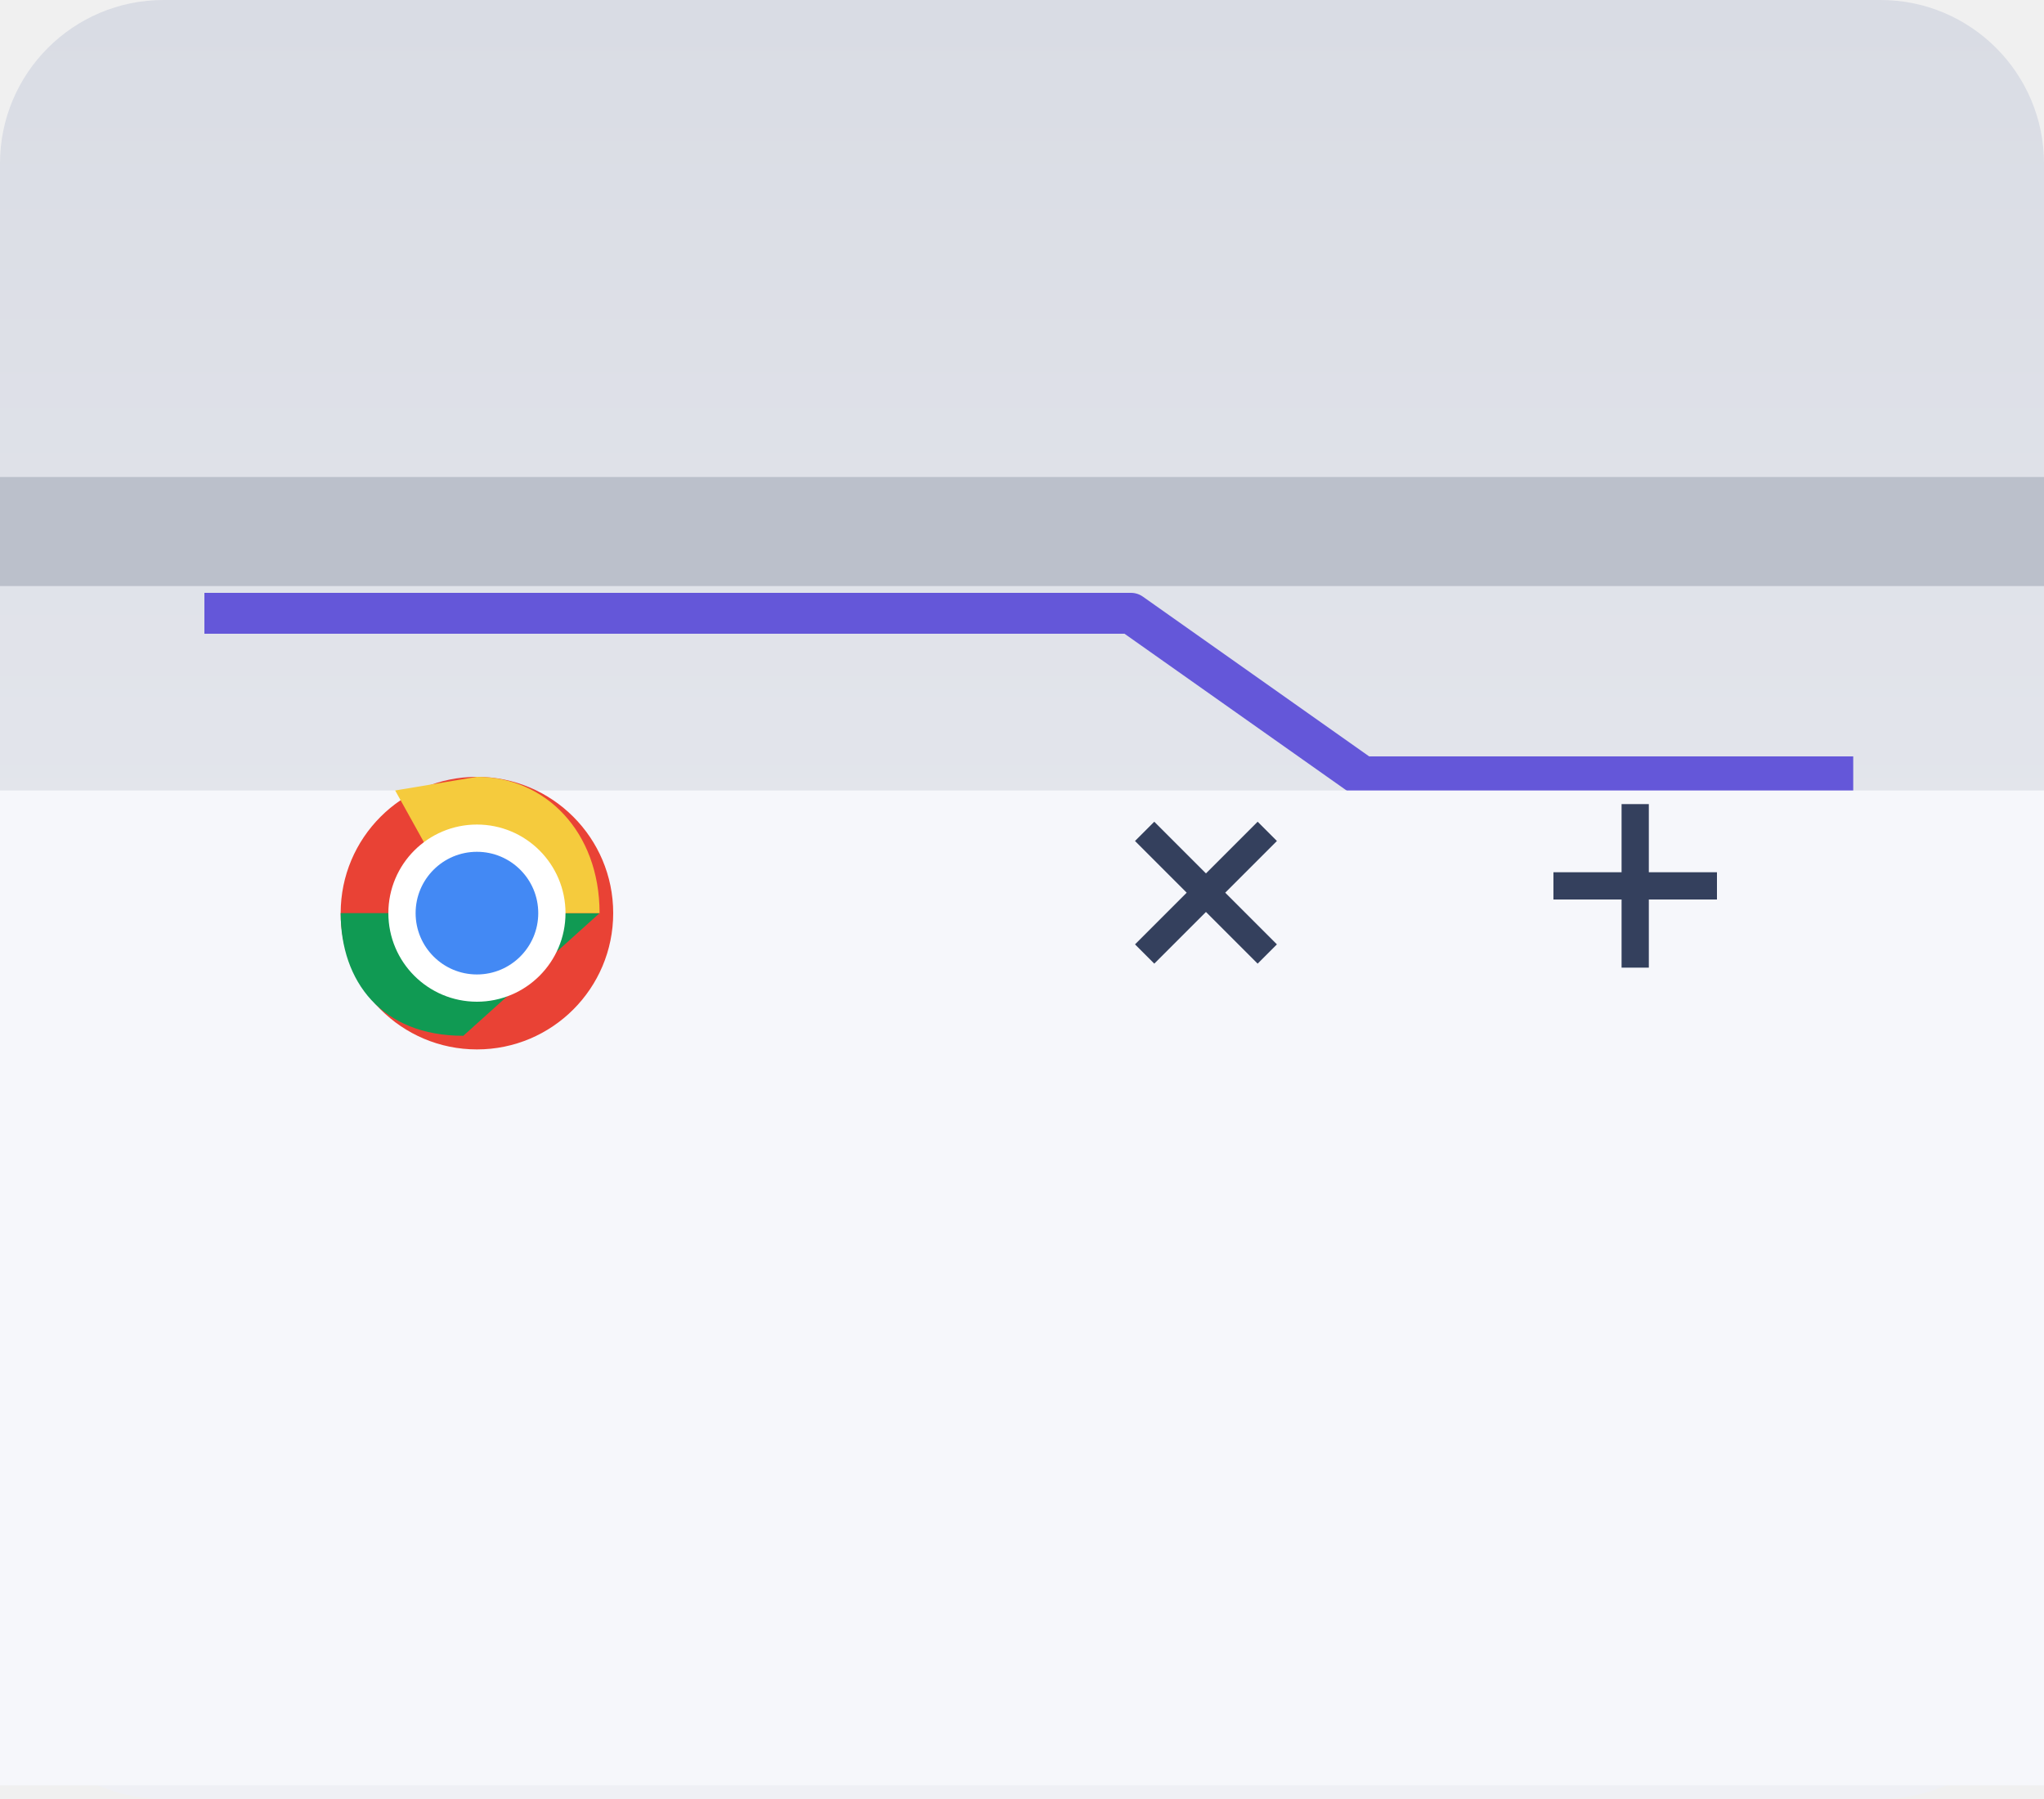
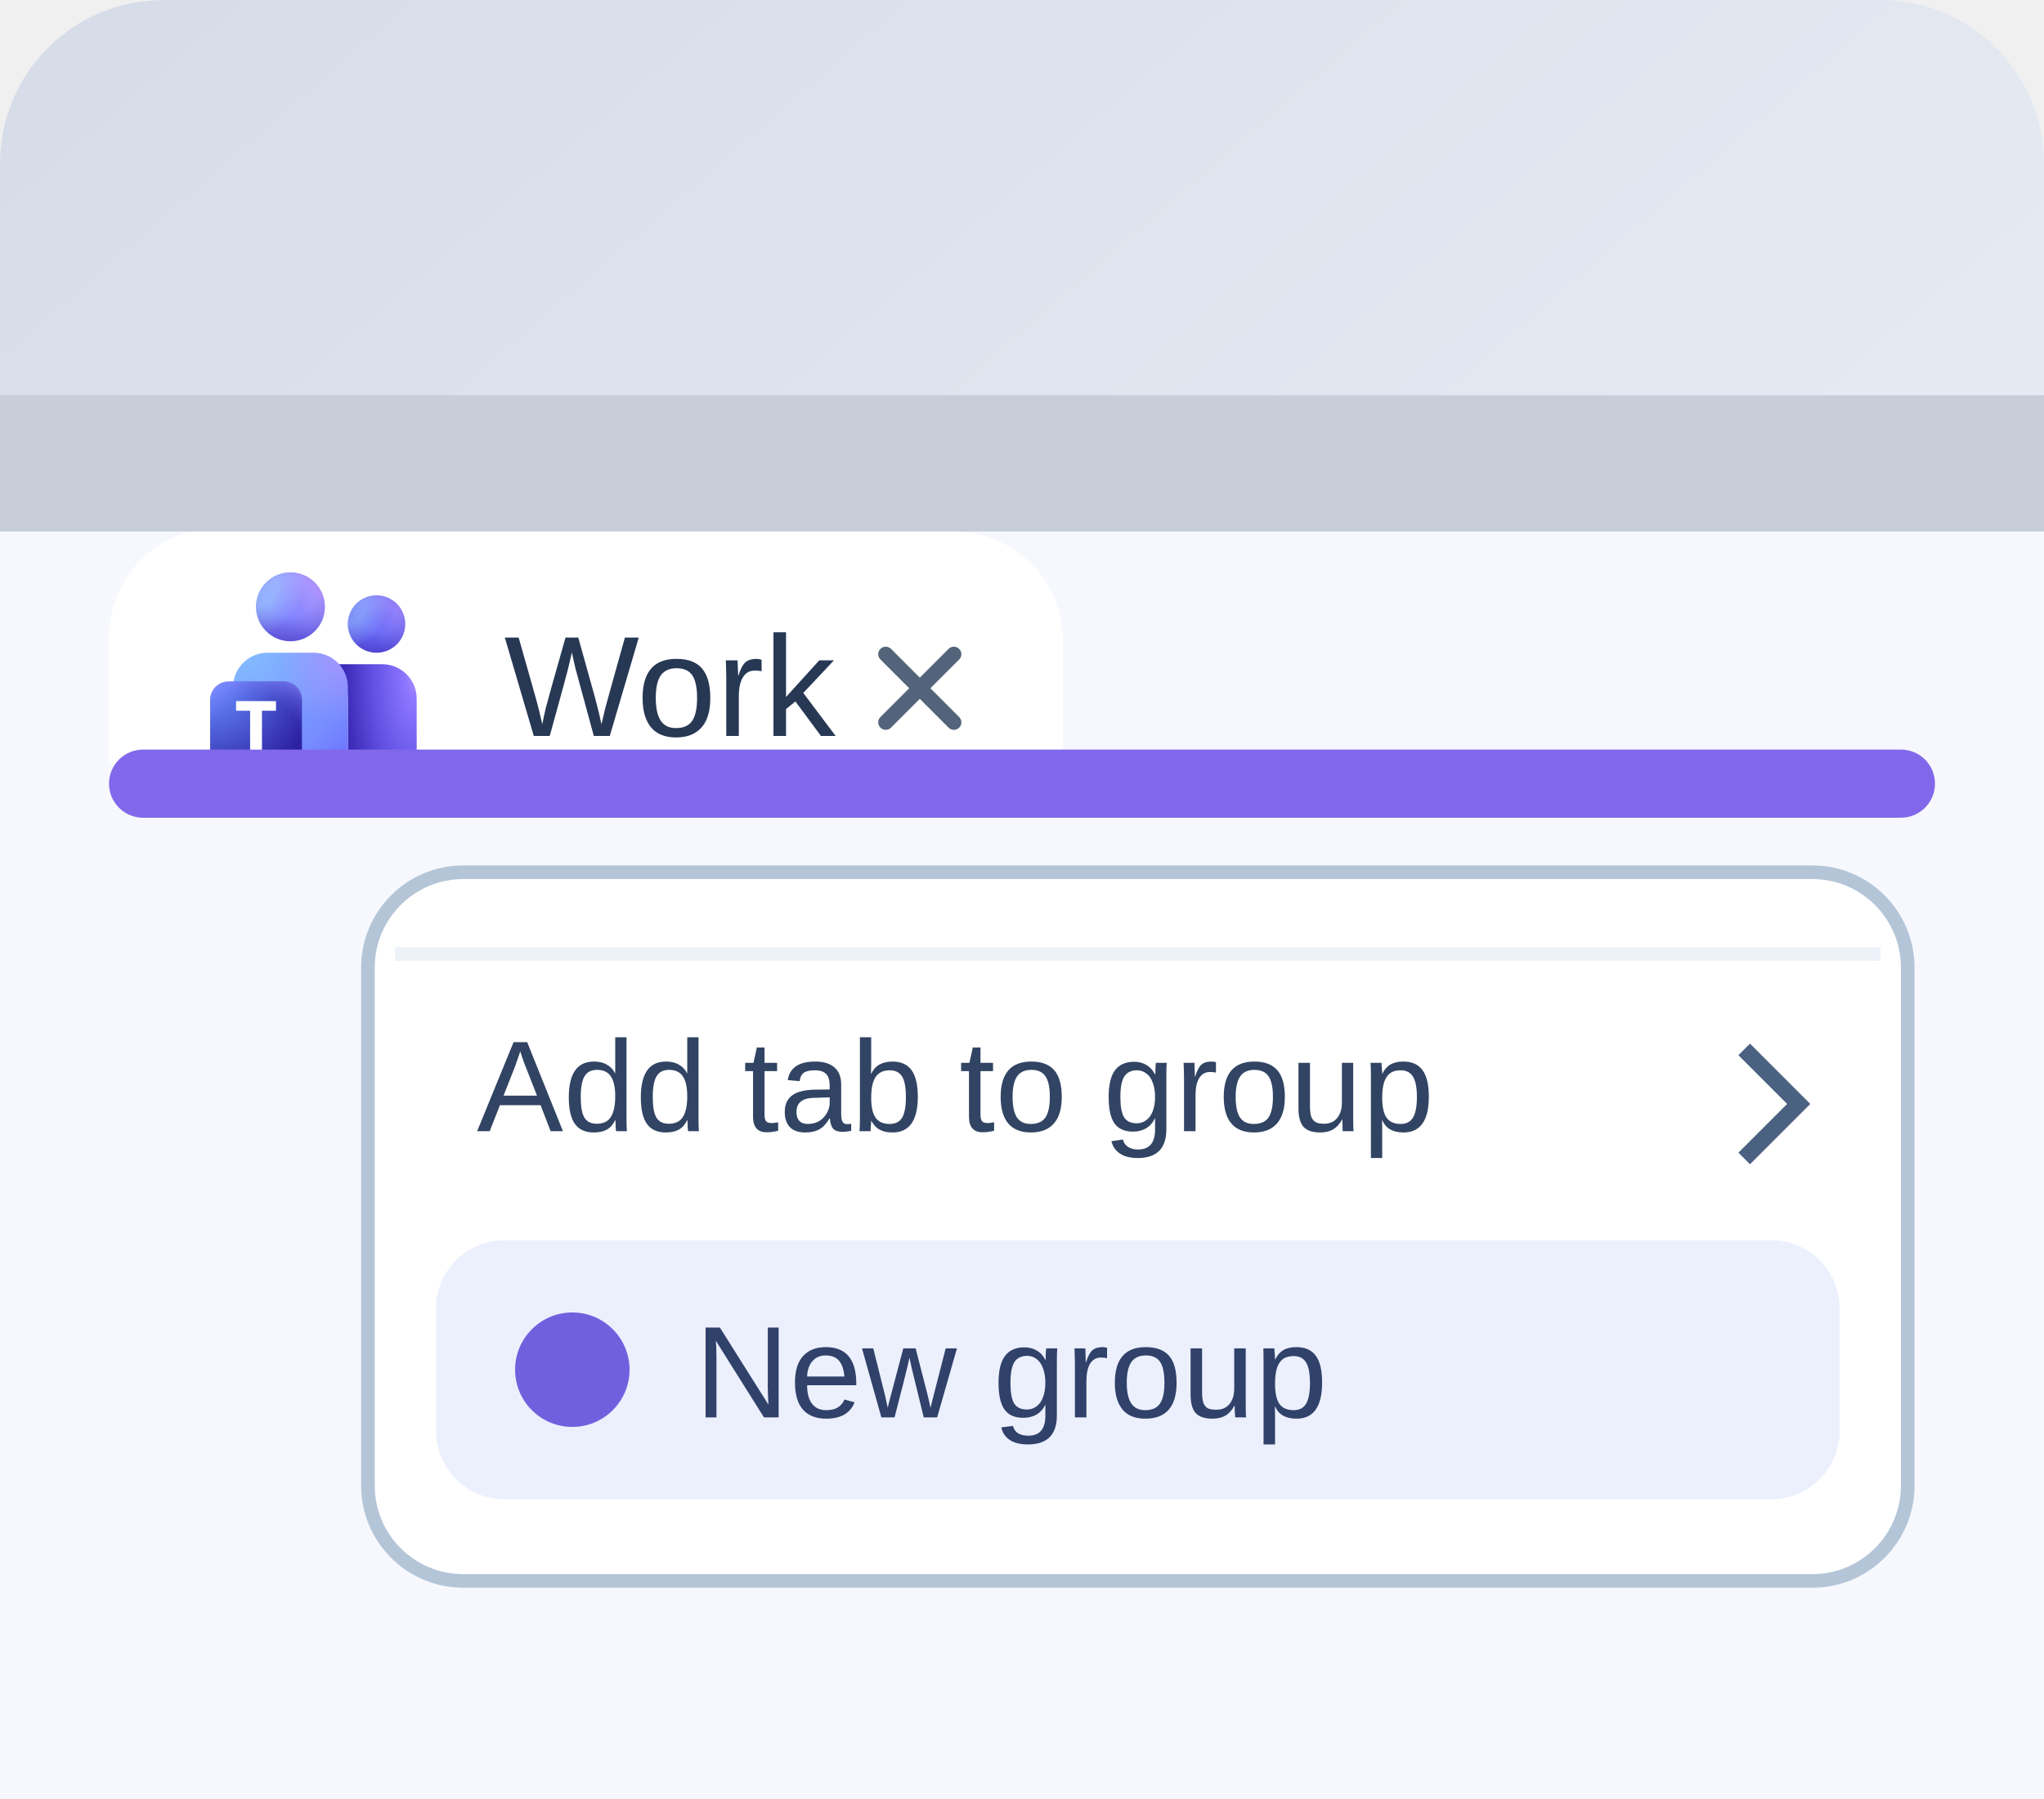
- <svg xmlns="http://www.w3.org/2000/svg" viewBox="0 0 150 132">
+ <svg xmlns="http://www.w3.org/2000/svg" viewBox="0 0 150 132" role="img" aria-labelledby="pTitle">
  <defs>
-     <linearGradient id="d" x1="0" x2="0" y1="0" y2="1">
-       <stop stop-color="#D9DCE4" />
-       <stop offset="1" stop-color="#EFF0F5" />
+     <linearGradient id="bg" x1="0" x2="1" y1="0" y2="1">
+       <stop stop-color="#D6DCE7" />
+       <stop offset="1" stop-color="#EFF3FA" />
    </linearGradient>
  </defs>
-   <rect width="150" height="132" rx="12" fill="url(#d)" />
-   <rect x="0" y="35" width="150" height="8" fill="#BBC0CB" />
-   <path d="M15 45h68l17 12h36" fill="none" stroke="#6457D9" stroke-width="3" stroke-linejoin="round" />
-   <rect x="0" y="58" width="150" height="73" fill="#F6F7FB" />
-   <circle cx="35" cy="67" r="10" fill="#E94235" />
-   <path d="M25 67h19L34 76c-6 0-9-4-9-9Z" fill="#109A53" />
-   <path d="M35 57c5 0 9 4 9 10h-10l-5-9Z" fill="#F5CB3D" />
-   <circle cx="35" cy="67" r="5.5" fill="#4389F4" stroke="#fff" stroke-width="2" />
-   <path d="m84 61 9 9m0-9-9 9m36-11v12m-6-6h12" stroke="#34405D" stroke-width="2" />
+   <rect width="150" height="132" rx="12" fill="url(#bg)" />
+   <rect x="0" y="30" width="150" height="102" fill="#F6F8FD" />
+   <rect x="0" y="29" width="150" height="10" fill="#C7CEDA" />
+   <path d="M14 39h56a8 8 0 0 1 8 8v9H8v-9a8 8 0 0 1 6-8Z" fill="#FFFFFF" />
+   <svg x="15" y="42" width="16" height="16" viewBox="4 4 36 38" preserveAspectRatio="xMidYMid meet">
+     <path fill="url(#thumbch_a)" d="M22 20h12c3.314 0 6 2.686 6 6v10c0 3.314-2.686 6-6 6s-6-2.686-6-6V26c0-3.314-2.686-6-6-6" />
+     <path fill="url(#thumbch_b)" d="M8 24c0-3.314 2.686-6 6-6h8c3.314 0 6 2.686 6 6v12c0 3.314 2.686 6 6 6l-16-0c-5.523 0-10-4.477-10-10z" />
+     <path fill="url(#thumbch_c)" fill-opacity=".7" d="M8 24c0-3.314 2.686-6 6-6h8c3.314 0 6 2.686 6 6v12c0 3.314 2.686 6 6 6l-16-0c-5.523 0-10-4.477-10-10z" />
+     <path fill="url(#thumbch_d)" fill-opacity=".7" d="M8 24c0-3.314 2.686-6 6-6h8c3.314 0 6 2.686 6 6v12c0 3.314 2.686 6 6 6l-16-0c-5.523 0-10-4.477-10-10z" />
+     <path fill="url(#thumbch_e)" d="M33 18c2.761 0 5-2.239 5-5s-2.239-5-5-5-5 2.239-5 5 2.239 5 5 5" />
+     <path fill="url(#thumbch_f)" fill-opacity=".46" d="M33 18c2.761 0 5-2.239 5-5s-2.239-5-5-5-5 2.239-5 5 2.239 5 5 5" />
+     <path fill="url(#thumbch_g)" fill-opacity=".4" d="M33 18c2.761 0 5-2.239 5-5s-2.239-5-5-5-5 2.239-5 5 2.239 5 5 5" />
+     <path fill="url(#thumbch_h)" d="M18 16c3.314 0 6-2.686 6-6 0-3.314-2.686-6-6-6s-6 2.686-6 6c0 3.314 2.686 6 6 6" />
+     <path fill="url(#thumbch_i)" fill-opacity=".6" d="M18 16c3.314 0 6-2.686 6-6 0-3.314-2.686-6-6-6s-6 2.686-6 6c0 3.314 2.686 6 6 6" />
+     <path fill="url(#thumbch_j)" fill-opacity=".5" d="M18 16c3.314 0 6-2.686 6-6 0-3.314-2.686-6-6-6s-6 2.686-6 6c0 3.314 2.686 6 6 6" />
+     <rect width="16" height="16" x="4" y="23" fill="url(#thumbch_k)" rx="3.25" />
+     <rect width="16" height="16" x="4" y="23" fill="url(#thumbch_l)" fill-opacity=".7" rx="3.25" />
+     <path fill="#fff" d="M15.479 28.105h-2.447v7.466h-2.065v-7.466H8.52v-1.677h6.959z" />
+     <defs>
+       <radialGradient id="thumbch_a" cx="0" cy="0" r="1" gradientTransform="matrix(13.4784 0 0 33.2694 39.7967 22.1739)" gradientUnits="userSpaceOnUse">
+         <stop stop-color="#a98aff" />
+         <stop offset=".14" stop-color="#8c75ff" />
+         <stop offset=".565" stop-color="#5f50e2" />
+         <stop offset=".9" stop-color="#3c2cb8" />
+       </radialGradient>
+       <radialGradient id="thumbch_b" cx="0" cy="0" r="1" gradientTransform="rotate(68.1539 -7.715661 14.71356)scale(32.752 33.1231)" gradientUnits="userSpaceOnUse">
+         <stop stop-color="#85c2ff" />
+         <stop offset=".69" stop-color="#7588ff" />
+         <stop offset="1" stop-color="#6459fe" />
+       </radialGradient>
+       <radialGradient id="thumbch_d" cx="0" cy="0" r="1" gradientTransform="rotate(113.326 8.092853 17.64475)scale(19.2186 15.4273)" gradientUnits="userSpaceOnUse">
+         <stop stop-color="#bd96ff" />
+         <stop offset=".687" stop-color="#bd96ff" stop-opacity="0" />
+       </radialGradient>
+       <radialGradient id="thumbch_e" cx="0" cy="0" r="1" gradientTransform="matrix(0 -10 12.6216 0 32.9999 11.5714)" gradientUnits="userSpaceOnUse">
+         <stop offset=".268" stop-color="#6868f7" />
+         <stop offset="1" stop-color="#3923b1" />
+       </radialGradient>
+       <radialGradient id="thumbch_f" cx="0" cy="0" r="1" gradientTransform="rotate(40.0516 -.03068196 44.87291)scale(7.14629 10.3363)" gradientUnits="userSpaceOnUse">
+         <stop offset=".271" stop-color="#a1d3ff" />
+         <stop offset=".813" stop-color="#a1d3ff" stop-opacity="0" />
+       </radialGradient>
+       <radialGradient id="thumbch_g" cx="0" cy="0" r="1" gradientTransform="rotate(-41.6581 32.118 -43.41948)scale(8.51275 20.8824)" gradientUnits="userSpaceOnUse">
+         <stop stop-color="#e3acfd" />
+         <stop offset=".816" stop-color="#9fa2ff" stop-opacity="0" />
+       </radialGradient>
+       <radialGradient id="thumbch_h" cx="0" cy="0" r="1" gradientTransform="matrix(0 -12 15.146 0 17.9999 8.28571)" gradientUnits="userSpaceOnUse">
+         <stop offset=".268" stop-color="#8282ff" />
+         <stop offset="1" stop-color="#3923b1" />
+       </radialGradient>
+       <radialGradient id="thumbch_i" cx="0" cy="0" r="1" gradientTransform="rotate(40.0516 -3.154651 21.41641)scale(8.57554 12.4035)" gradientUnits="userSpaceOnUse">
+         <stop offset=".271" stop-color="#a1d3ff" />
+         <stop offset=".813" stop-color="#a1d3ff" stop-opacity="0" />
+       </radialGradient>
+       <radialGradient id="thumbch_j" cx="0" cy="0" r="1" gradientTransform="rotate(-41.6581 20.3818 -26.51566)scale(10.2153 25.0589)" gradientUnits="userSpaceOnUse">
+         <stop stop-color="#e3acfd" />
+         <stop offset=".816" stop-color="#9fa2ff" stop-opacity="0" />
+       </radialGradient>
+       <radialGradient id="thumbch_k" cx="0" cy="0" r="1" gradientTransform="rotate(45 -25.76346 16.32843)scale(22.6274)" gradientUnits="userSpaceOnUse">
+         <stop offset=".047" stop-color="#688eff" />
+         <stop offset=".947" stop-color="#230f94" />
+       </radialGradient>
+       <radialGradient id="thumbch_l" cx="0" cy="0" r="1" gradientTransform="matrix(0 11.2 -13.0702 0 12 32.6)" gradientUnits="userSpaceOnUse">
+         <stop offset=".571" stop-color="#6965f6" stop-opacity="0" />
+         <stop offset="1" stop-color="#8f8fff" />
+       </radialGradient>
+       <linearGradient id="thumbch_c" x1="20.594" x2="20.594" y1="18" y2="42" gradientUnits="userSpaceOnUse">
+         <stop offset=".801" stop-color="#6864f6" stop-opacity="0" />
+         <stop offset="1" stop-color="#5149de" />
+       </linearGradient>
+     </defs>
+   </svg>
+   <text x="37" y="54" font-size="10.5" fill="#273854" font-family="Arial,sans-serif">Work</text>
+   <path d="m65 48 5 5m0-5-5 5" stroke="#53647A" stroke-width="1.1" stroke-linecap="round" />
+   <rect x="8" y="55" width="134" height="5" rx="2.5" fill="#8168EB" />
+   <rect x="27" y="64" width="113" height="52" rx="7" fill="#FFFFFF" stroke="#B5C5D8" />
+   <path d="M29 70h109" stroke="#EDF1F8" />
+   <text x="35" y="83" font-family="Arial,sans-serif" font-size="9.5" fill="#314463">Add tab to group</text>
+   <path d="m128 77 4 4-4 4" fill="none" stroke="#4A6182" stroke-width="1.2" />
+   <rect x="32" y="91" width="103" height="19" rx="5" fill="#ECF0FD" />
+   <circle cx="42" cy="100.5" r="4.2" fill="#7160DE" />
+   <text x="51" y="104" font-family="Arial,sans-serif" font-size="9.6" fill="#30416A">New group</text>
</svg>
